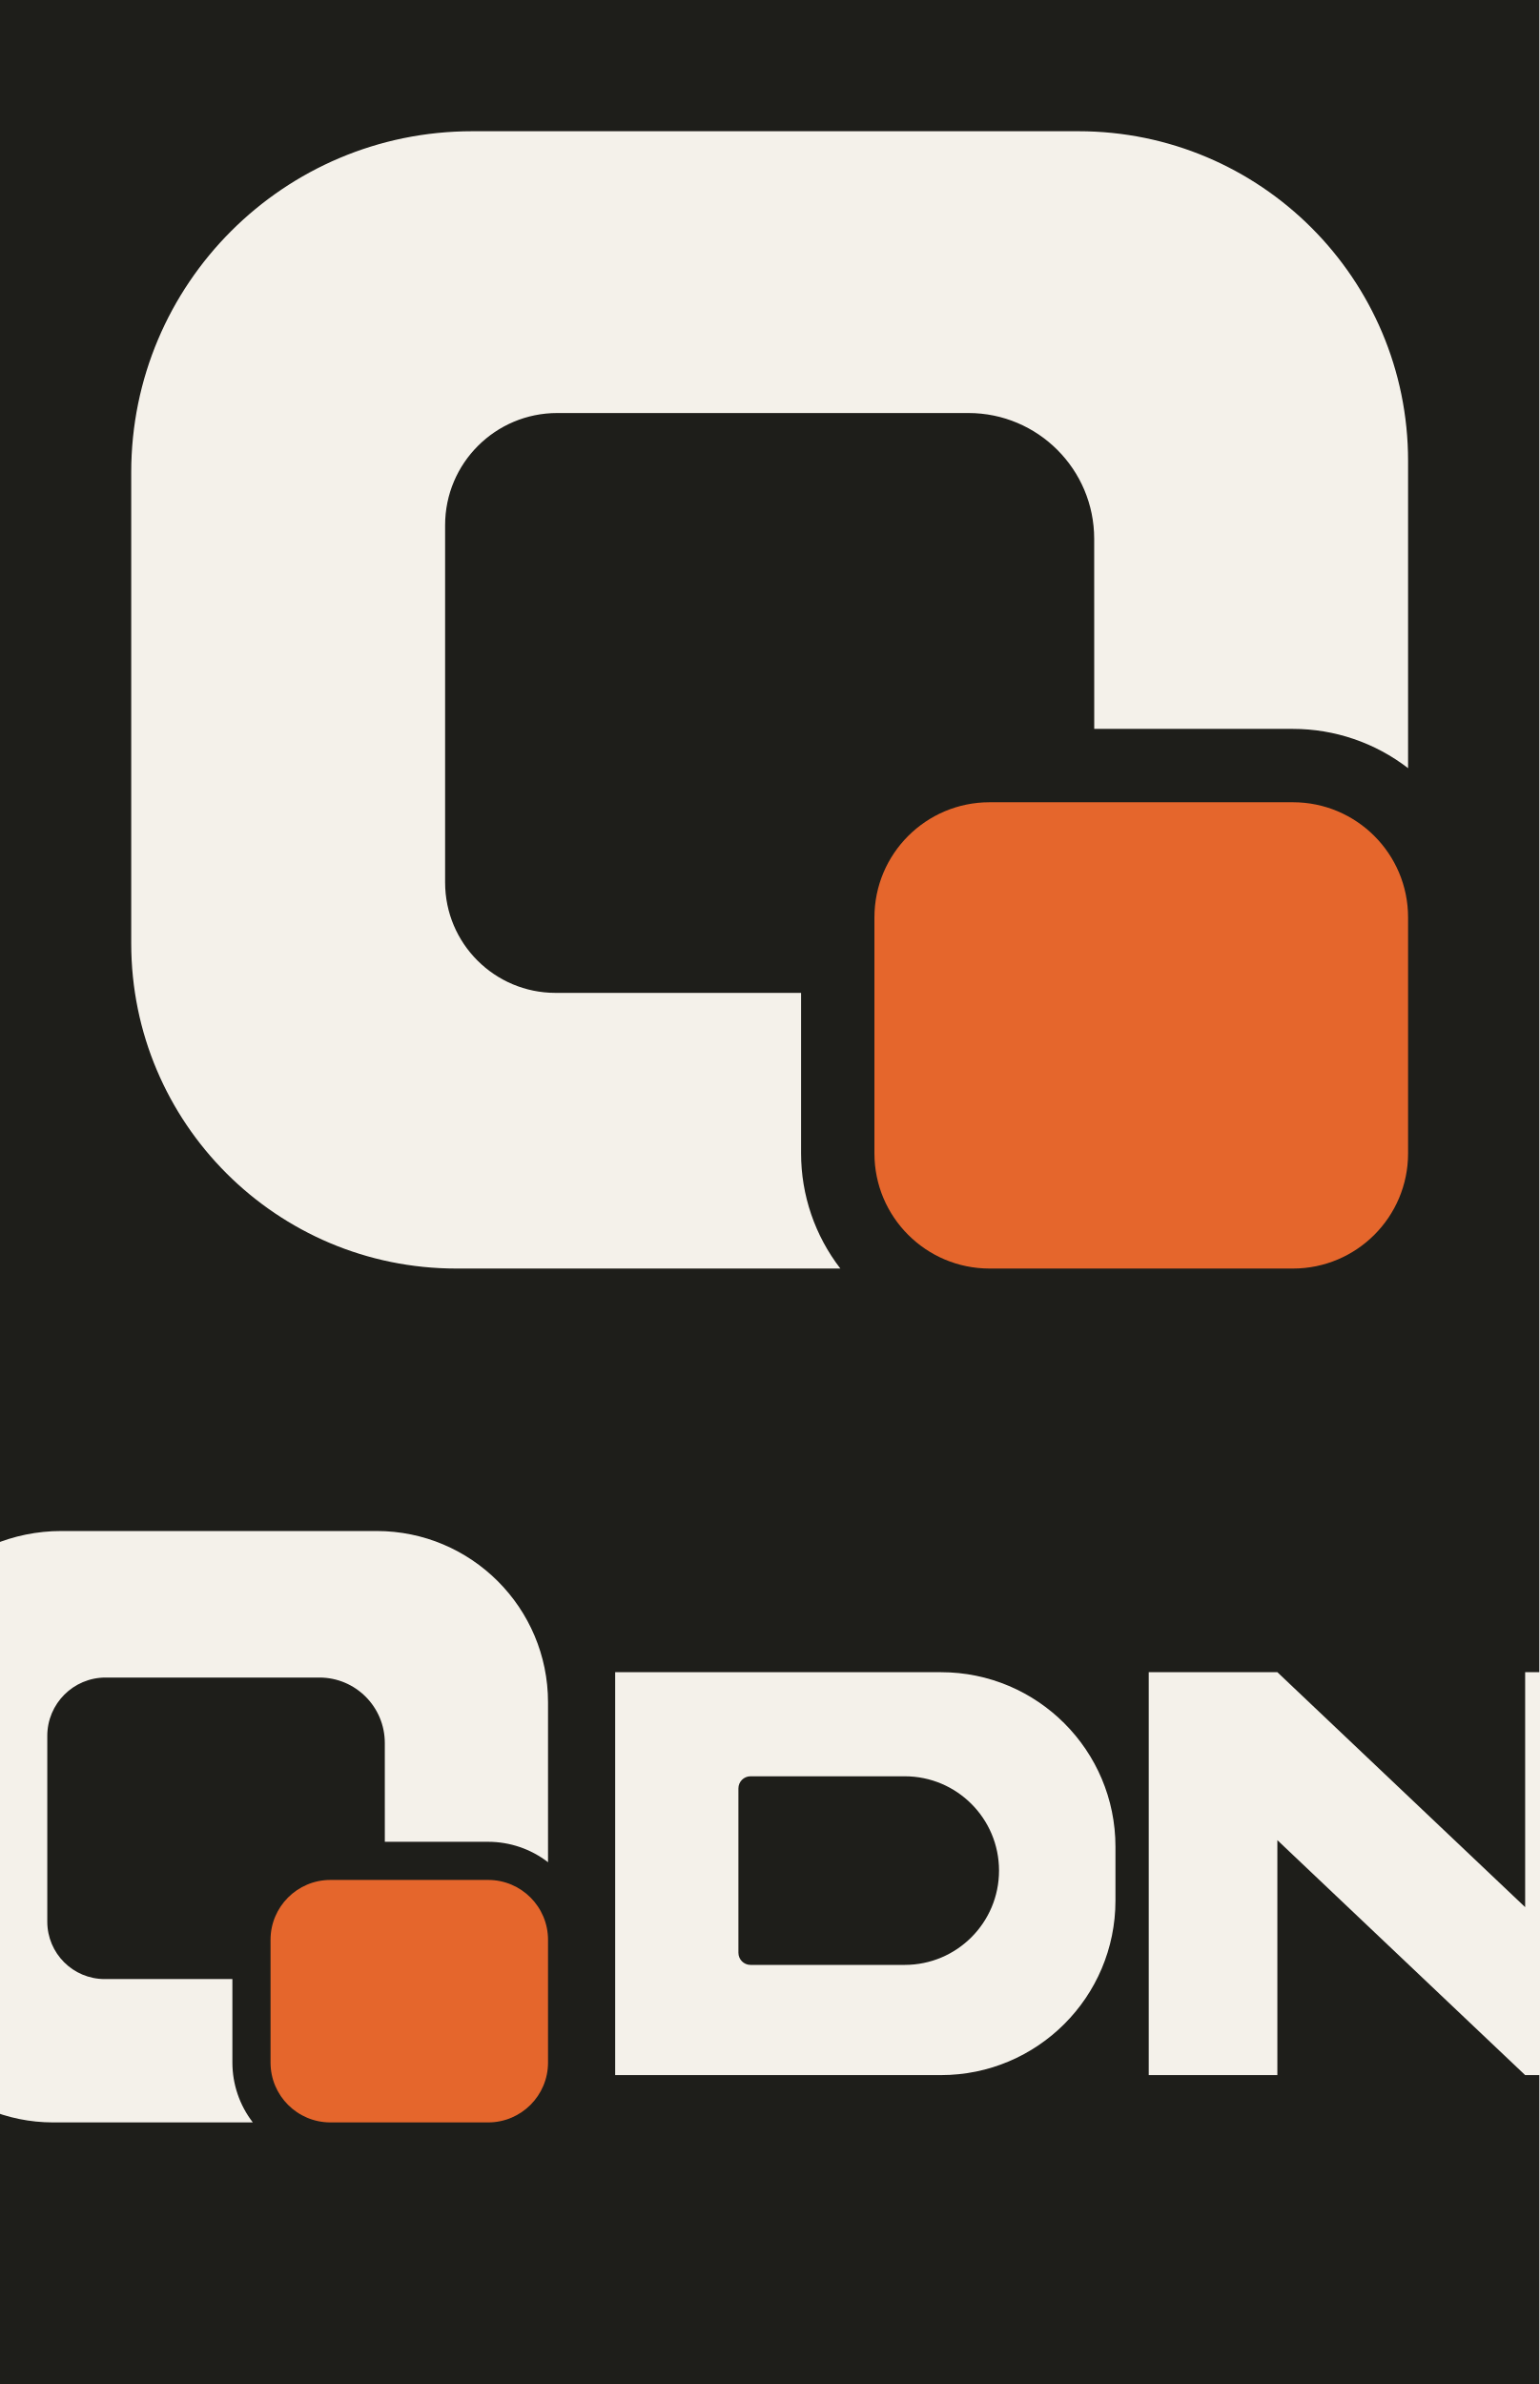
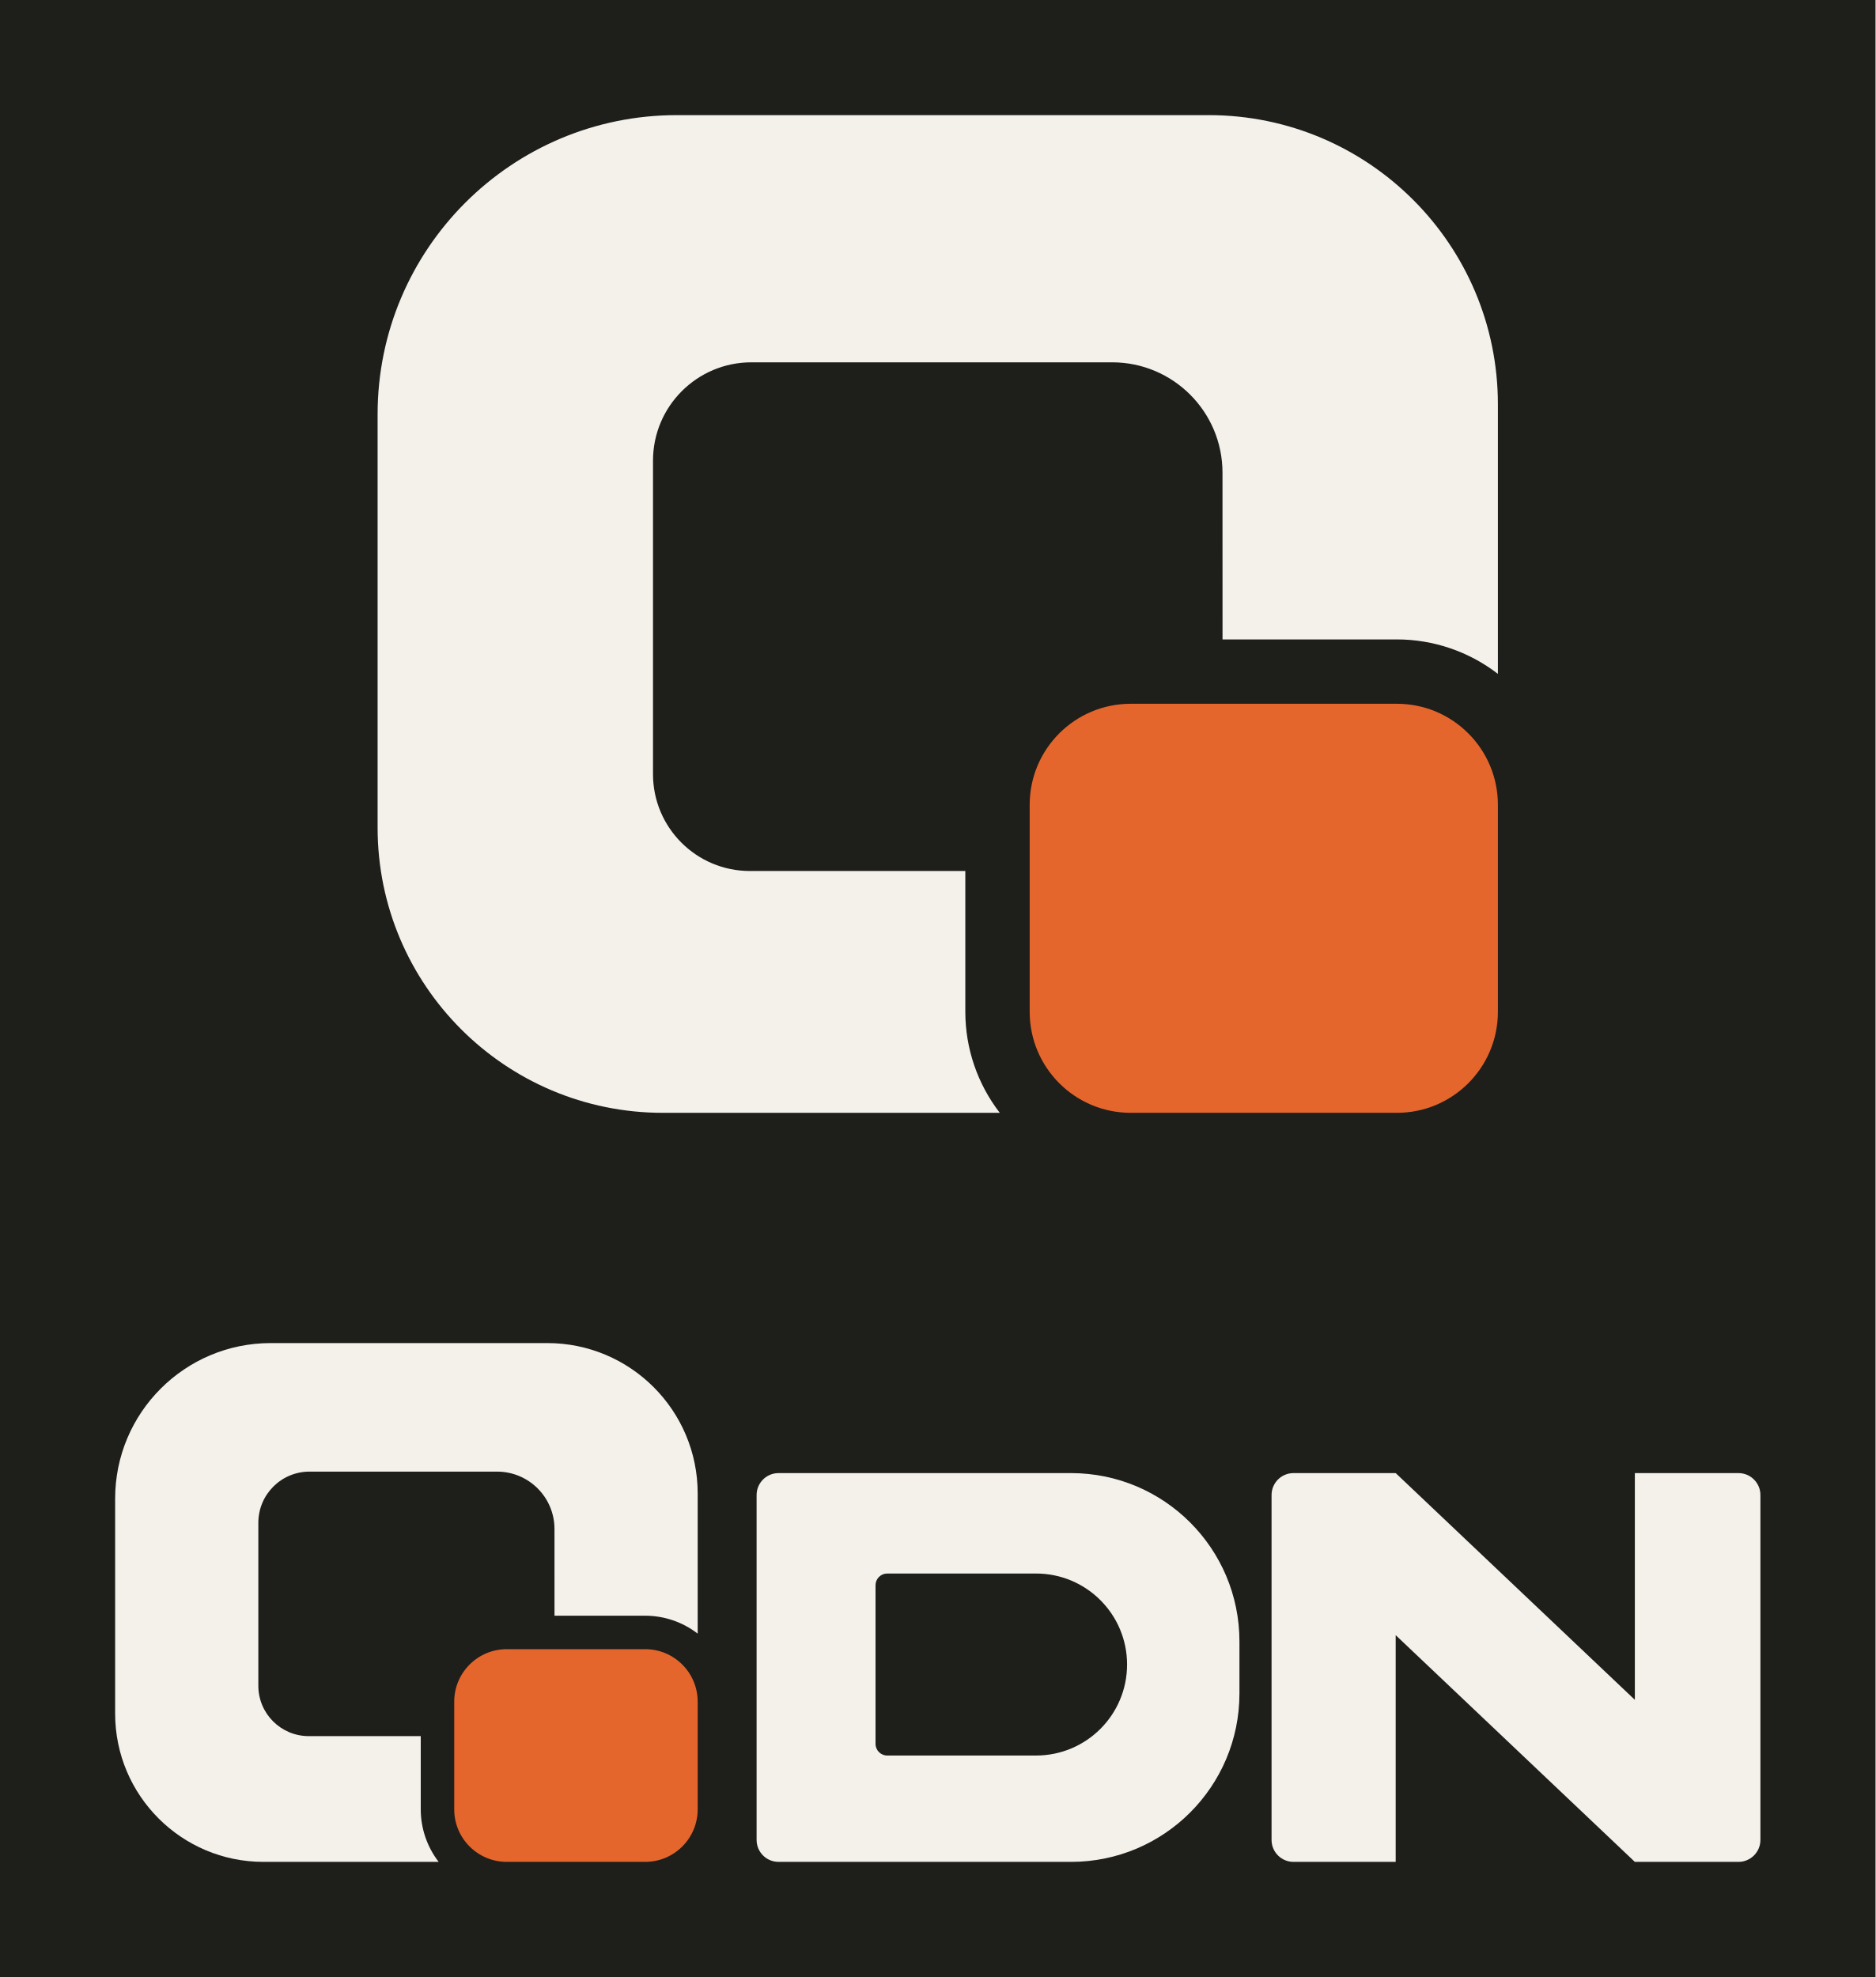
- <svg xmlns="http://www.w3.org/2000/svg" viewBox="-30 110 351.915 545">
-   <rect x="-30" y="110" width="351.915" height="545" fill="#1E1E1A" />
+ <svg xmlns="http://www.w3.org/2000/svg" viewBox="-98.39 110 488.7 515.2">
+   <rect x="-98.39" y="110" width="488.7" height="515.2" fill="#1E1E1A" />
  <path fill="#F4F1EA" fill-rule="evenodd" d="M77.97 140L216.54 140A75.37 75.37 0 0 1 291.91 215.37L291.91 285.61A43.09 43.09 0 0 0 265.59 276.63L220.16 276.63L220.15 233.17A28.76 28.76 0 0 0 191.4 204.42L97.4 204.42A25.64 25.64 0 0 0 71.76 230.05L71.76 311.73A25.25 25.25 0 0 0 97.01 336.98L153.14 336.98L153.14 373.67A43.09 43.09 0 0 0 162.12 400L74.33 400A74.33 74.33 0 0 1 0 325.67L0 217.97A77.97 77.97 0 0 1 77.97 140Z" />
  <path fill="#E5662C" d="M196.23 293.40H265.59A26.33 26.33 0 0 1 291.91 319.72V373.68A26.33 26.33 0 0 1 265.59 400.00H196.23A26.33 26.33 0 0 1 169.91 373.68V319.72A26.33 26.33 0 0 1 196.23 293.40Z" />
-   <g transform="translate(-56.5045 460.0) scale(0.52) translate(0 -140.0)">
+   <g transform="translate(-68.39 460) scale(0.52) translate(0 -140)">
    <path fill="#F4F1EA" fill-rule="evenodd" d="M77.97 140L216.54 140A75.37 75.37 0 0 1 291.91 215.37L291.91 285.61A43.09 43.09 0 0 0 265.59 276.63L220.16 276.63L220.15 233.17A28.76 28.76 0 0 0 191.4 204.42L97.4 204.42A25.64 25.64 0 0 0 71.76 230.05L71.76 311.73A25.25 25.25 0 0 0 97.01 336.98L153.14 336.98L153.14 373.67A43.09 43.09 0 0 0 162.12 400L74.33 400A74.33 74.33 0 0 1 0 325.67L0 217.97A77.97 77.97 0 0 1 77.97 140Z" />
    <path fill="#E5662C" d="M196.23 293.40H265.59A26.33 26.33 0 0 1 291.91 319.72V373.68A26.33 26.33 0 0 1 265.59 400.00H196.23A26.33 26.33 0 0 1 169.91 373.68V319.72A26.33 26.33 0 0 1 196.23 293.40Z" />
-     <path fill="#F4F1EA" fill-rule="evenodd" d="M321.43 202.07H464.66A76.73 76.73 0 0 1 541.38 278.80V302.47A76.73 76.73 0 0 1 464.66 379.20H321.43V202.07ZM380.94 247.83H448.73A41.46 41.46 0 0 1 490.19 289.29V289.29A41.46 41.46 0 0 1 448.73 330.75H380.94A5.33 5.33 0 0 1 375.61 325.42V253.16A5.33 5.33 0 0 1 380.94 247.83Z" />
+     <path fill="#F4F1EA" fill-rule="evenodd" d="M332.43 205.16H478.98A84.4 84.4 0 0 1 563.38 289.56V315.6A84.4 84.4 0 0 1 478.98 400H332.43A11 11 0 0 1 321.43 389V216.16A11 11 0 0 1 332.43 205.16ZM386.89 255.49H461.46A45.61 45.61 0 0 1 507.07 301.1V301.1A45.61 45.61 0 0 1 461.46 346.7H386.89A5.86 5.86 0 0 1 381.03 340.84V261.36A5.86 5.86 0 0 1 386.89 255.49Z" />
    <g fill="#F4F1EA">
-       <path d="M556.01 202.07L612.56 202.07L721.50 305.36L721.50 202.07L778.70 202.07L778.70 379.20L721.50 379.20L612.56 275.91L612.56 379.20L556.01 379.20Z" />
+       <path d="M590.47 205.16L641.67 205.16L761.51 318.78L761.51 205.16L813.43 205.16A11 11 0 0 1 824.43 216.16L824.43 389A11 11 0 0 1 813.43 400L761.51 400L641.67 286.38L641.67 400L590.47 400A11 11 0 0 1 579.47 389L579.47 216.16A11 11 0 0 1 590.47 205.16Z" />
    </g>
  </g>
</svg>
